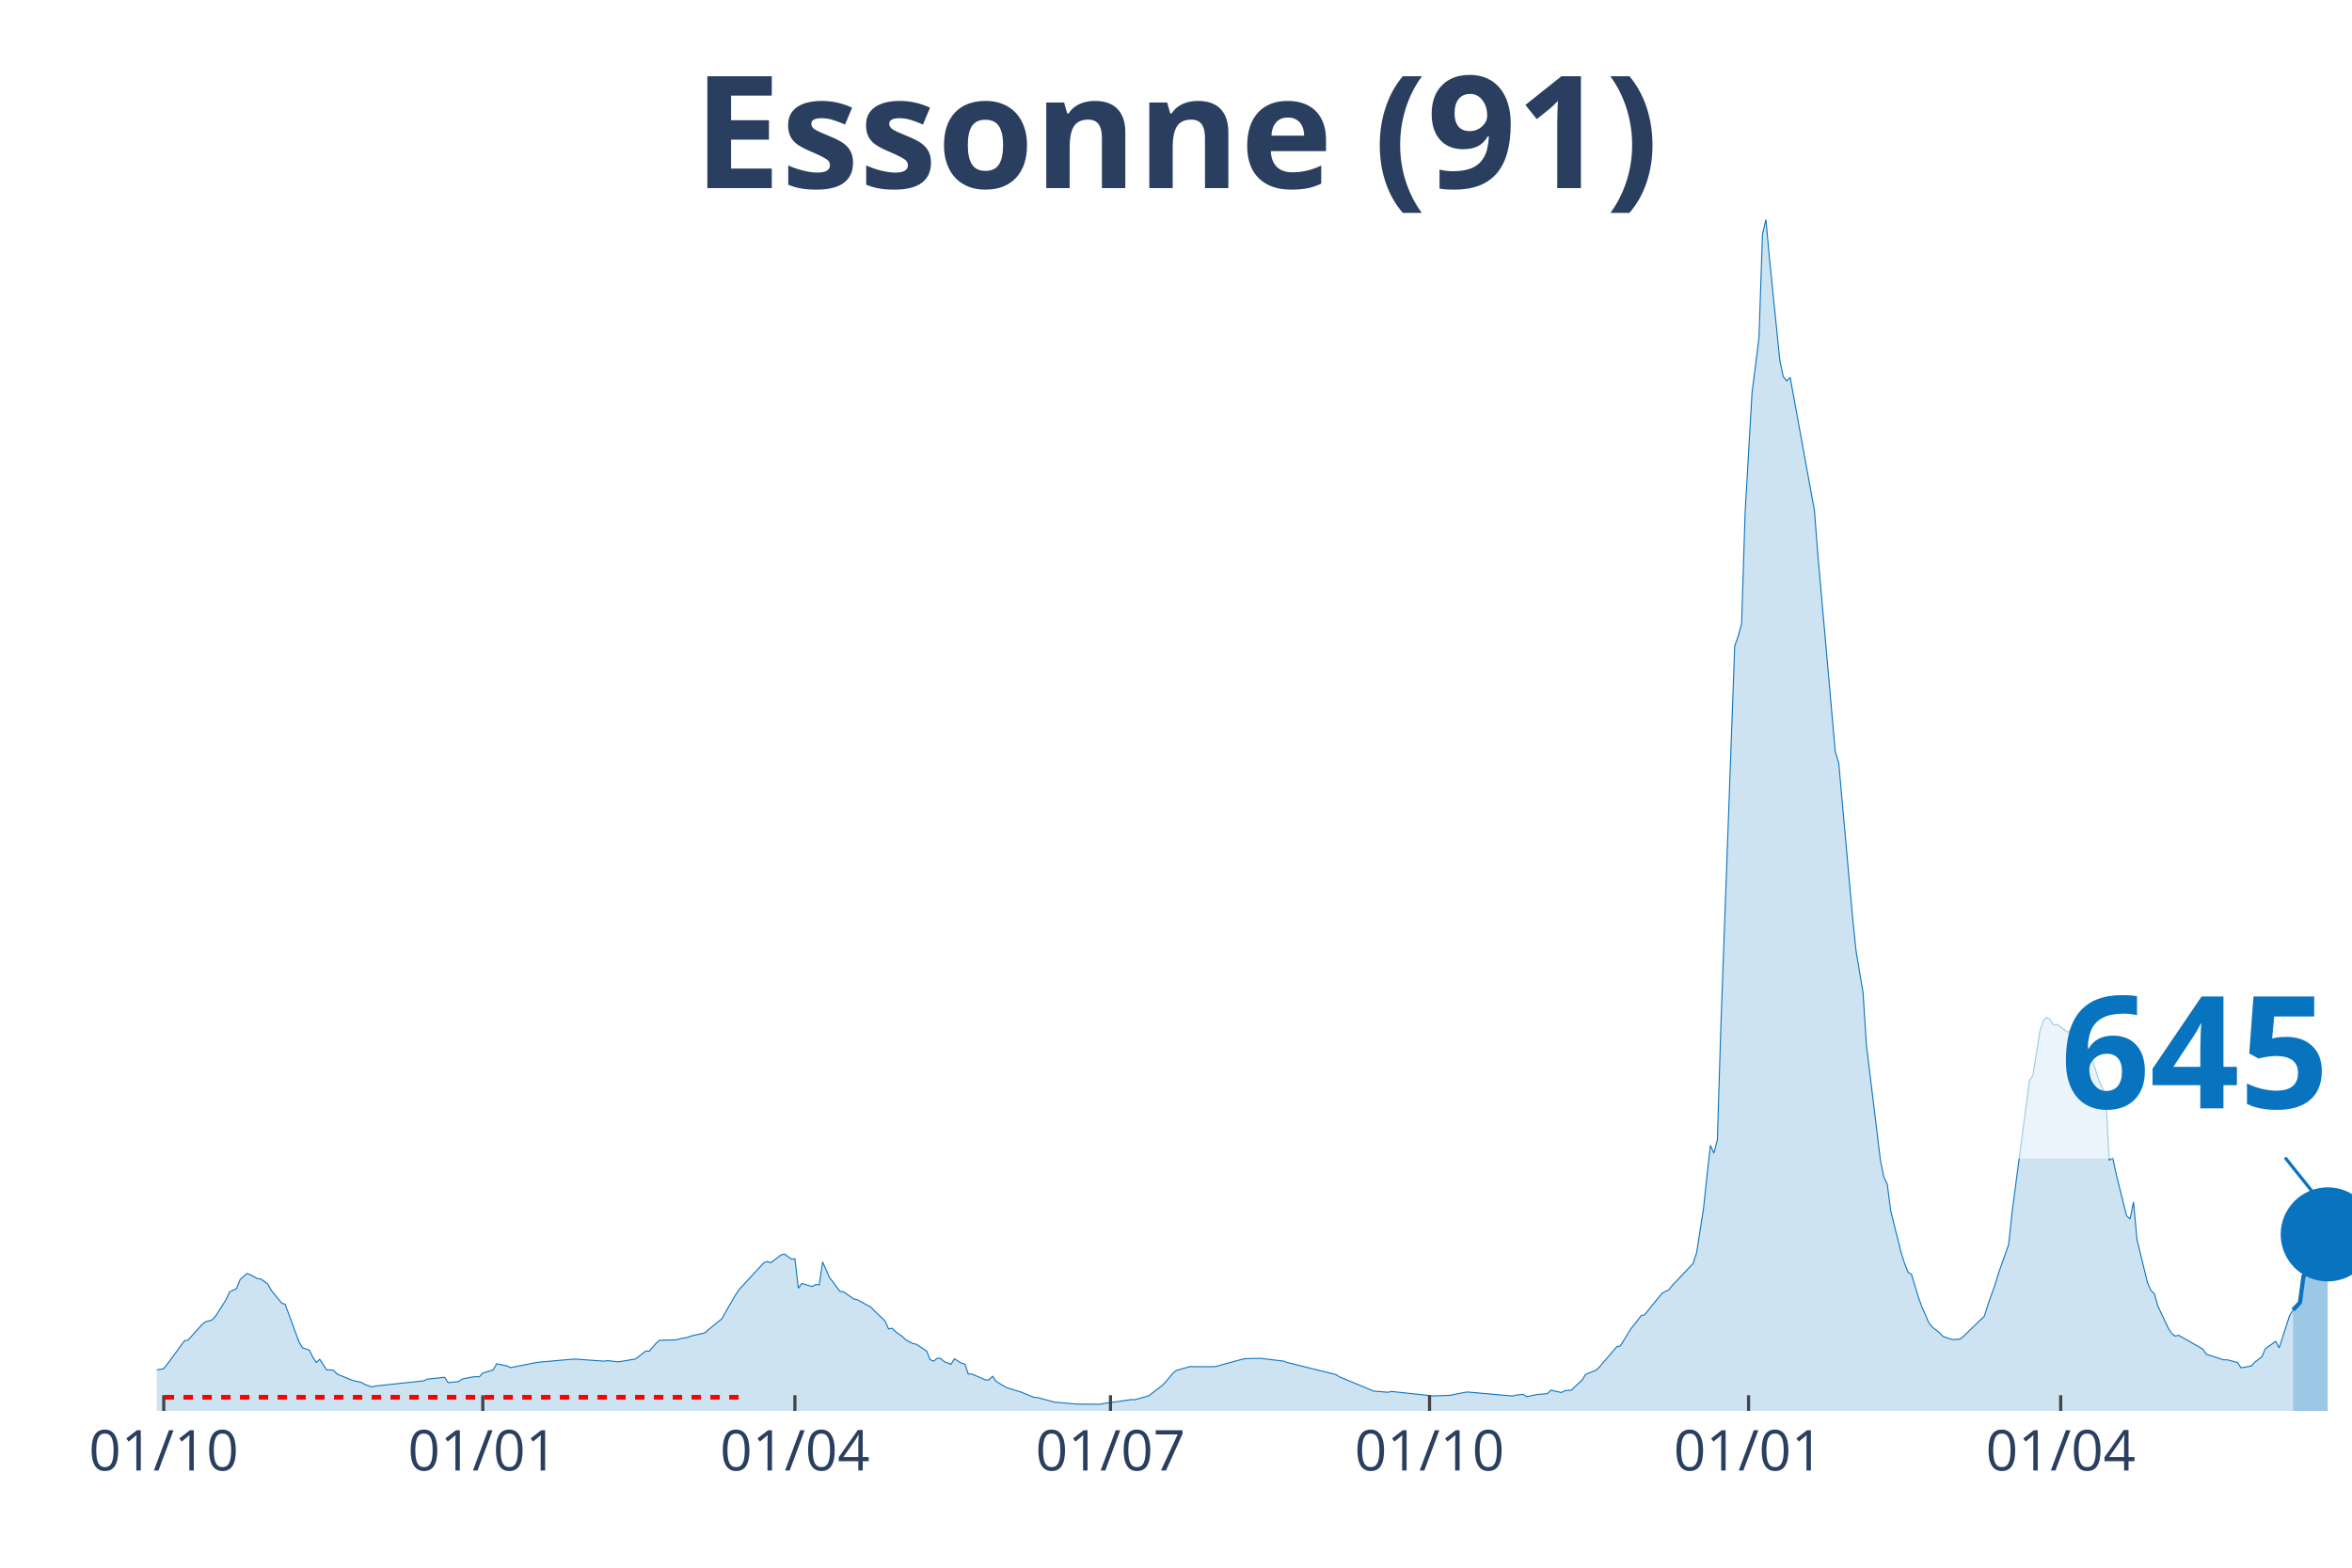
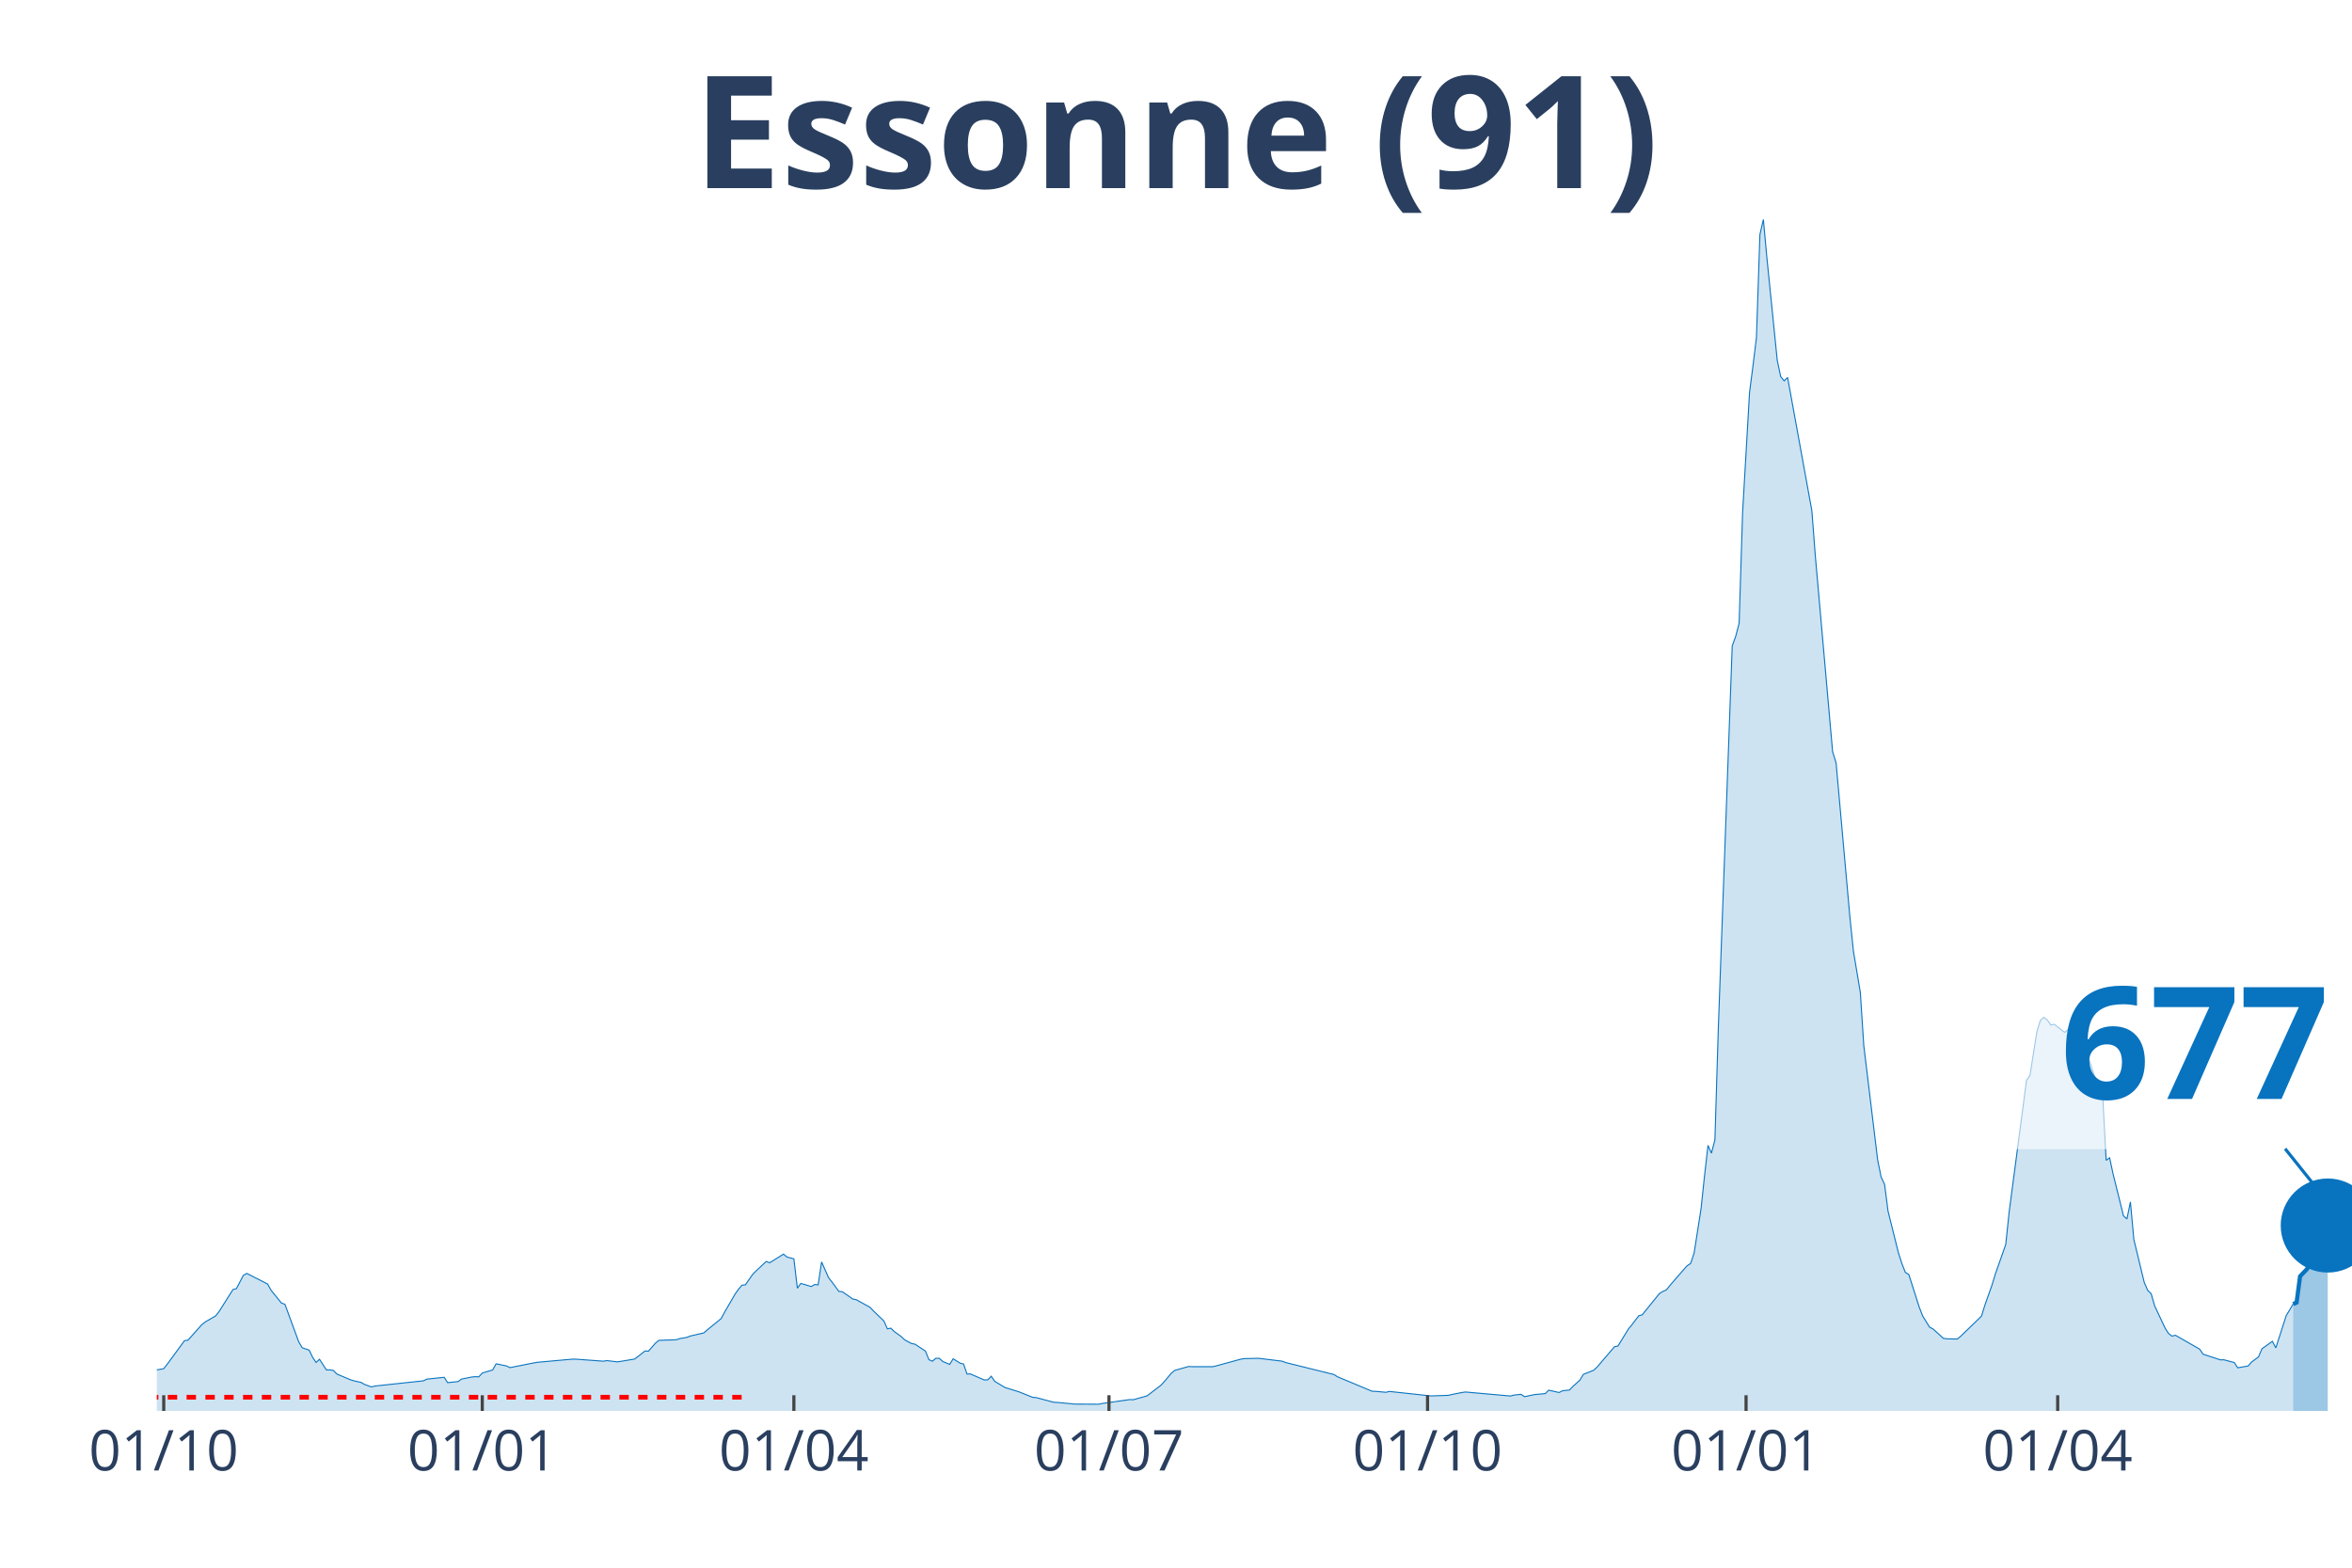
<svg xmlns="http://www.w3.org/2000/svg" class="main-svg" width="1125" height="750" style="" viewBox="0 0 750 500">
  <rect x="0" y="0" width="750" height="500" style="fill: rgb(0, 0, 0); fill-opacity: 0;" />
-   <defs id="defs-1dac0e">
+   <defs id="defs-70b2fa">
    <g class="clips">
-       <clipPath id="clip1dac0exyplot" class="plotclip">
+       <clipPath id="clip70b2faxyplot" class="plotclip">
        <rect width="700" height="380" />
      </clipPath>
-       <clipPath class="axesclip" id="clip1dac0ex">
+       <clipPath class="axesclip" id="clip70b2fax">
        <rect x="50" y="0" width="700" height="500" />
      </clipPath>
-       <clipPath class="axesclip" id="clip1dac0ey">
+       <clipPath class="axesclip" id="clip70b2fay">
        <rect x="0" y="70" width="750" height="380" />
      </clipPath>
-       <clipPath class="axesclip" id="clip1dac0exy">
+       <clipPath class="axesclip" id="clip70b2faxy">
        <rect x="50" y="70" width="700" height="380" />
      </clipPath>
    </g>
    <g class="gradients" />
  </defs>
  <g class="bglayer">
    <rect class="bg" x="50" y="70" width="700" height="380" style="fill: rgb(0, 0, 0); fill-opacity: 0; stroke-width: 0;" />
  </g>
  <g class="layer-below">
    <g class="imagelayer" />
    <g class="shapelayer" />
  </g>
  <g class="cartesianlayer">
    <g class="subplot xy">
      <g class="layer-subplot">
        <g class="shapelayer" />
        <g class="imagelayer" />
      </g>
      <g class="gridlayer">
        <g class="x">
          <path class="xgrid crisp" transform="translate(52.21,0)" d="M0,70v380" style="stroke: rgb(255, 255, 255); stroke-opacity: 1; stroke-width: 1px;" />
-           <path class="xgrid crisp" transform="translate(153.95,0)" d="M0,70v380" style="stroke: rgb(255, 255, 255); stroke-opacity: 1; stroke-width: 1px;" />
-           <path class="xgrid crisp" transform="translate(253.48,0)" d="M0,70v380" style="stroke: rgb(255, 255, 255); stroke-opacity: 1; stroke-width: 1px;" />
-           <path class="xgrid crisp" transform="translate(354.11,0)" d="M0,70v380" style="stroke: rgb(255, 255, 255); stroke-opacity: 1; stroke-width: 1px;" />
-           <path class="xgrid crisp" transform="translate(455.85,0)" d="M0,70v380" style="stroke: rgb(255, 255, 255); stroke-opacity: 1; stroke-width: 1px;" />
-           <path class="xgrid crisp" transform="translate(557.58,0)" d="M0,70v380" style="stroke: rgb(255, 255, 255); stroke-opacity: 1; stroke-width: 1px;" />
-           <path class="xgrid crisp" transform="translate(657.11,0)" d="M0,70v380" style="stroke: rgb(255, 255, 255); stroke-opacity: 1; stroke-width: 1px;" />
+           <path class="xgrid crisp" transform="translate(153.79,0)" d="M0,70v380" style="stroke: rgb(255, 255, 255); stroke-opacity: 1; stroke-width: 1px;" />
+           <path class="xgrid crisp" transform="translate(253.15,0)" d="M0,70v380" style="stroke: rgb(255, 255, 255); stroke-opacity: 1; stroke-width: 1px;" />
+           <path class="xgrid crisp" transform="translate(353.63,0)" d="M0,70v380" style="stroke: rgb(255, 255, 255); stroke-opacity: 1; stroke-width: 1px;" />
+           <path class="xgrid crisp" transform="translate(455.21,0)" d="M0,70v380" style="stroke: rgb(255, 255, 255); stroke-opacity: 1; stroke-width: 1px;" />
+           <path class="xgrid crisp" transform="translate(556.78,0)" d="M0,70v380" style="stroke: rgb(255, 255, 255); stroke-opacity: 1; stroke-width: 1px;" />
+           <path class="xgrid crisp" transform="translate(656.15,0)" d="M0,70v380" style="stroke: rgb(255, 255, 255); stroke-opacity: 1; stroke-width: 1px;" />
        </g>
        <g class="y" />
      </g>
      <g class="zerolinelayer" />
      <path class="xlines-below" />
      <path class="ylines-below" />
      <g class="overlines-below" />
      <g class="xaxislayer-below" />
      <g class="yaxislayer-below" />
      <g class="overaxes-below" />
-       <g class="plot" transform="translate(50, 70)" clip-path="url('#clip1dac0exyplot')">
+       <g class="plot" transform="translate(50, 70)" clip-path="url('#clip70b2faxyplot')">
        <g class="scatterlayer mlayer">
-           <g class="trace scatter trace3550ed" style="stroke-miterlimit: 2;">
+           <g class="trace scatter trace6bedf8" style="stroke-miterlimit: 2;">
            <g class="fills">
              <g>
-                 <path class="js-fill" d="M681.2,380L-150.39,380L-150.39,378.89L-127.17,379.34L-126.07,379.35L-84.04,379.33L-82.94,379.33L-69.67,378.19L-68.56,378.17L-42.02,375.32L-40.92,375.1L-26.54,372.24L-25.43,372.12L-22.12,371.29L-21.01,371.25L-11.06,368.79L-9.95,368.18L-7.74,368.07L-6.64,367.99L-1.11,368.01L0,366.91L2.21,366.53L3.32,365.12L8.85,357.6L9.95,357.43L14.38,352.48L15.48,351.61L17.69,350.95L18.8,349.69L22.12,344.46L23.22,342.03L25.43,340.98L26.54,338.15L28.75,336.15L29.86,336.59L32.07,337.79L33.18,337.92L35.39,339.52L36.49,341.53L39.81,345.59L40.92,345.98L45.34,357.99L46.45,359.85L48.66,360.61L49.76,362.88L50.87,364.54L51.97,363.53L54.19,366.94L55.29,366.9L56.4,367.1L57.5,368.23L61.93,370.09L63.03,370.41L65.24,370.91L66.35,371.55L68.56,372.35L69.67,372.06L85.15,370.4L86.26,369.86L91.79,369.28L92.89,370.98L96.21,370.64L97.31,369.85L100.63,369.18L101.74,369.08L102.84,369.13L103.95,367.91L107.27,366.93L108.37,364.97L111.69,365.65L112.8,366.19L120.54,364.66L121.64,364.48L132.7,363.49L133.81,363.49L142.65,364.14L143.76,363.95L147.08,364.35L148.18,364.19L152.61,363.45L153.71,362.62L155.92,360.88L157.03,360.94L159.24,358.4L160.35,357.49L165.88,357.31L166.98,356.94L169.19,356.57L170.3,356.13L174.72,355.11L175.83,354.14L180.25,350.54L181.36,348.47L184.68,342.78L185.78,341.19L193.52,332.79L194.63,332.33L195.73,332.75L196.84,331.93L199.05,330.24L200.16,329.99L202.37,331.57L203.48,331.5L204.58,340.86L205.69,339.34L209,340.33L210.11,339.68L211.22,339.79L212.32,332.48L214.53,337.48L215.64,338.89L217.85,341.89L218.96,341.98L222.27,344.3L223.38,344.52L227.8,346.96L228.91,348.14L232.23,351.32L233.33,353.82L234.44,353.61L235.55,354.69L237.76,356.28L238.86,357.34L241.07,358.51L242.18,358.72L245.5,360.92L246.6,363.65L247.71,364.14L248.82,363.21L249.92,363.23L251.03,364.24L253.24,365.16L254.34,363.37L256.56,364.76L257.66,365.05L258.77,368.23L259.87,368.21L264.3,370.13L265.4,370.08L266.51,368.93L267.61,370.56L270.93,372.55L272.04,372.88L274.25,373.57L275.36,373.91L279.78,375.68L280.88,375.75L286.41,377.23L287.52,377.29L291.94,377.7L293.05,377.82L300.79,377.86L301.9,377.63L310.74,376.38L311.85,376.43L316.27,375.2L317.38,374.35L320.7,371.82L321.8,370.63L324.01,367.98L325.12,367.07L329.54,365.83L330.65,365.89L337.28,365.89L338.39,365.63L346.13,363.51L347.24,363.32L351.66,363.22L352.76,363.32L359.4,364.13L360.51,364.56L375.99,368.4L377.09,369.11L388.15,373.73L389.26,373.76L392.58,374.06L393.68,373.79L406.95,375.22L408.06,375.18L412.48,375.03L413.59,374.77L416.9,374.11L418.01,373.97L432.39,375.25L433.49,374.94L435.7,374.71L436.81,375.46L440.13,374.77L441.23,374.68L443.44,374.48L444.55,373.38L447.87,374.13L448.97,373.56L451.18,373.33L452.29,372.17L454.5,370.18L455.61,368.34L458.93,367.02L460.03,365.98L465.56,359.52L466.67,359.3L469.98,353.91L471.09,352.55L473.3,349.65L474.41,349.35L479.94,342.53L481.04,341.88L482.15,341.38L483.25,339.99L489.89,332.96L491,329.62L493.21,315.47L494.31,305.09L495.42,295.3L496.52,297.8L497.63,293.52L498.74,257.47L503.16,136.01L504.27,132.97L505.37,128.78L506.48,93.38L508.69,55.16L509.79,46.64L510.9,37.69L512.01,4.78L513.11,0L514.22,12.12L517.54,44.89L518.64,50.12L519.75,51.47L520.85,50.4L528.59,92.88L529.7,107.26L535.23,169.75L536.33,173.32L540.76,222.7L541.86,233.35L544.08,246.54L545.18,263.49L549.61,299.95L550.71,305.37L551.82,307.75L552.92,316.27L556.24,329.55L557.35,333.01L558.45,335.81L559.56,336.49L561.77,343.87L562.88,346.87L565.09,351.94L566.19,353.29L568.4,354.99L569.51,356.2L571.72,357L572.83,357.25L575.04,357.07L576.15,356.17L582.78,349.75L583.89,346.15L586.1,339.95L587.2,336.31L590.52,326.91L591.63,316.44L597.16,274.56L598.26,272.96L600.47,258.94L601.58,255.45L602.69,254.46L603.79,255.3L604.9,256.9L606,256.69L609.32,259.25L610.43,258.4L612.64,257.02L613.74,257.79L618.17,271.08L619.27,274.56L621.48,279.48L622.59,300.07L623.7,299.27L624.8,304.45L628.12,317.77L629.23,318.78L630.33,313.34L631.44,325.34L634.76,339.01L635.86,341.55L636.97,342.61L638.07,346.49L641.39,353.54L642.5,355.29L643.6,356.14L644.71,355.87L652.45,360.29L653.55,361.92L659.08,363.71L660.19,363.69L663.51,364.56L664.61,366.24L667.93,365.67L669.04,364.4L671.25,362.76L672.35,360.18L675.67,357.8L676.78,359.89L680.09,349.61L681.2,347.77" style="fill: rgb(8, 115, 191); fill-opacity: 0.2; stroke-width: 0;" />
+                 <path class="js-fill" d="M681.23,380L-150.16,380L-150.16,378.89L-126.97,379.34L-125.87,379.35L-83.91,379.33L-82.81,379.33L-69.56,378.19L-68.45,378.17L-41.96,375.32L-40.85,375.1L-26.5,372.24L-25.39,372.12L-22.08,371.29L-20.98,371.25L-11.04,368.79L-9.94,368.18L-7.73,368.07L-6.62,367.99L-1.1,368.01L0,366.91L2.21,366.53L3.31,365.12L8.83,357.6L9.94,357.43L14.35,352.48L15.46,351.61L18.77,349.69L19.87,348.27L24.29,341.29L25.39,340.98L27.6,336.76L28.71,336.15L35.33,339.52L36.44,341.53L39.75,345.59L40.85,345.98L45.27,357.99L46.37,359.85L48.58,360.61L49.68,362.88L50.79,364.54L51.89,363.53L54.1,366.94L55.21,366.9L56.31,367.1L57.41,368.23L61.83,370.09L62.93,370.41L65.14,370.91L66.25,371.55L68.45,372.35L69.56,372.06L85.02,370.4L86.12,369.86L91.64,369.28L92.74,370.98L96.06,370.64L97.16,369.85L100.47,369.18L101.58,369.08L102.68,369.13L103.79,367.91L107.1,366.93L108.2,364.97L111.51,365.65L112.62,366.19L120.35,364.66L121.45,364.48L132.49,363.49L133.6,363.49L142.43,364.14L143.53,363.95L146.85,364.35L147.95,364.19L152.37,363.45L153.47,362.62L155.68,360.88L156.78,360.94L158.99,358.4L160.09,357.49L165.62,357.31L166.72,356.94L168.93,356.57L170.03,356.13L174.45,355.11L175.55,354.14L179.97,350.54L181.07,348.47L184.38,342.78L185.49,341.19L186.59,339.9L187.7,339.77L189.91,336.57L191.01,335.43L194.32,332.33L195.43,332.75L199.84,329.99L200.95,330.91L203.15,331.5L204.26,340.86L205.36,339.34L206.47,339.65L208.68,340.33L209.78,339.68L210.88,339.79L211.99,332.48L214.2,337.48L215.3,338.89L217.51,341.89L218.61,341.98L221.92,344.3L223.03,344.52L227.44,346.96L228.55,348.14L231.86,351.32L232.97,353.82L234.07,353.61L235.17,354.69L237.38,356.28L238.49,357.34L240.69,358.51L241.8,358.72L245.11,360.92L246.21,363.65L247.32,364.14L248.42,363.21L249.53,363.23L250.63,364.24L252.84,365.16L253.94,363.37L256.15,364.76L257.26,365.05L258.36,368.23L259.46,368.21L263.88,370.13L264.98,370.08L266.09,368.93L267.19,370.56L270.5,372.55L271.61,372.88L273.82,373.57L274.92,373.91L279.34,375.68L280.44,375.75L285.96,377.23L287.07,377.29L291.48,377.7L292.59,377.82L300.32,377.86L301.42,377.63L310.25,376.38L311.36,376.43L315.77,375.2L316.88,374.35L320.19,371.82L321.29,370.63L323.5,367.98L324.61,367.07L329.02,365.83L330.13,365.89L336.75,365.89L337.85,365.63L345.58,363.51L346.69,363.32L351.1,363.22L352.21,363.32L358.83,364.13L359.94,364.56L375.39,368.4L376.5,369.11L387.54,373.73L388.64,373.76L391.96,374.06L393.06,373.79L406.31,375.22L407.41,375.18L411.83,375.03L412.93,374.77L416.25,374.11L417.35,373.97L431.7,375.25L432.81,374.94L435.02,374.71L436.12,375.46L439.43,374.77L440.54,374.68L442.74,374.48L443.85,373.38L447.16,374.13L448.26,373.56L450.47,373.33L451.58,372.17L453.79,370.18L454.89,368.34L458.2,367.02L459.31,365.98L464.83,359.52L465.93,359.3L469.24,353.91L470.35,352.55L472.56,349.65L473.66,349.35L479.18,342.53L480.28,341.88L481.39,341.38L482.49,339.99L486.91,334.89L488.01,333.68L489.12,332.96L490.22,329.62L492.43,315.47L493.53,305.09L494.64,295.3L495.74,297.8L496.85,293.52L497.95,257.47L502.37,136.01L503.47,132.97L504.57,128.78L505.68,93.38L507.89,55.16L508.99,46.64L510.09,37.69L511.2,4.78L512.3,0L513.41,12.12L516.72,44.89L517.82,50.12L518.93,51.47L520.03,50.4L527.76,92.88L528.86,107.26L534.38,169.75L535.49,173.32L539.91,222.7L541.01,233.35L543.22,246.54L544.32,263.49L548.74,299.95L549.84,305.37L550.95,307.75L552.05,316.27L555.36,329.55L556.47,333.01L557.57,335.81L558.68,336.49L561.99,346.87L563.09,349.7L565.3,353.29L566.4,353.85L569.72,356.85L570.82,357L574.13,357.07L575.24,356.17L581.86,349.75L582.97,346.15L585.17,339.95L586.28,336.31L589.59,326.91L590.69,316.44L596.21,274.56L597.32,272.96L599.53,258.94L600.63,255.45L601.74,254.46L602.84,255.3L603.94,256.9L605.05,256.69L608.36,259.25L609.46,258.4L611.67,257.02L612.78,257.79L617.19,271.08L618.3,274.56L620.5,279.48L621.61,300.07L622.71,299.27L623.82,304.45L627.13,317.77L628.23,318.78L629.34,313.34L630.44,325.34L633.75,339.01L634.86,341.55L635.96,342.61L637.07,346.49L640.38,353.54L641.48,355.29L642.59,356.14L643.69,355.87L651.42,360.29L652.52,361.92L658.04,363.71L659.15,363.69L662.46,364.56L663.56,366.24L666.88,365.67L667.98,364.4L670.19,362.76L671.29,360.18L674.61,357.8L675.71,359.89L679.02,349.61L680.13,347.77L681.23,345.9" style="fill: rgb(8, 115, 191); fill-opacity: 0.2; stroke-width: 0;" />
              </g>
            </g>
            <g class="errorbars" />
            <g class="lines">
-               <path class="js-line" d="M-150.39,378.89L-127.17,379.34L-126.07,379.35L-84.04,379.33L-82.94,379.33L-69.67,378.19L-68.56,378.17L-42.02,375.32L-40.92,375.1L-26.54,372.24L-25.43,372.12L-22.12,371.29L-21.01,371.25L-11.06,368.79L-9.95,368.18L-7.74,368.07L-6.64,367.99L-1.11,368.01L0,366.91L2.21,366.53L3.32,365.12L8.85,357.6L9.95,357.43L14.38,352.48L15.48,351.61L17.69,350.95L18.8,349.69L22.12,344.46L23.22,342.03L25.43,340.98L26.54,338.15L28.75,336.15L29.86,336.59L32.07,337.79L33.18,337.92L35.39,339.52L36.49,341.53L39.81,345.59L40.92,345.98L45.34,357.99L46.45,359.85L48.66,360.61L49.76,362.88L50.87,364.54L51.97,363.53L54.19,366.94L55.29,366.9L56.4,367.1L57.5,368.23L61.93,370.09L63.03,370.41L65.24,370.91L66.35,371.55L68.56,372.35L69.67,372.06L85.15,370.4L86.26,369.86L91.79,369.28L92.89,370.98L96.21,370.64L97.31,369.85L100.63,369.18L101.74,369.08L102.84,369.13L103.95,367.91L107.27,366.93L108.37,364.97L111.69,365.65L112.8,366.19L120.54,364.66L121.64,364.48L132.7,363.49L133.81,363.49L142.65,364.14L143.76,363.95L147.08,364.35L148.18,364.19L152.61,363.45L153.71,362.62L155.92,360.88L157.03,360.94L159.24,358.4L160.35,357.49L165.88,357.31L166.98,356.94L169.19,356.57L170.3,356.13L174.72,355.11L175.83,354.14L180.25,350.54L181.36,348.47L184.68,342.78L185.78,341.19L193.52,332.79L194.63,332.33L195.73,332.75L196.84,331.93L199.05,330.24L200.16,329.99L202.37,331.57L203.48,331.5L204.58,340.86L205.69,339.34L209,340.33L210.11,339.68L211.22,339.79L212.32,332.48L214.53,337.48L215.64,338.89L217.85,341.89L218.96,341.98L222.27,344.3L223.38,344.52L227.8,346.96L228.91,348.14L232.23,351.32L233.33,353.82L234.44,353.61L235.55,354.69L237.76,356.28L238.86,357.34L241.07,358.51L242.18,358.72L245.5,360.92L246.6,363.65L247.71,364.14L248.82,363.21L249.92,363.23L251.03,364.24L253.24,365.16L254.34,363.37L256.56,364.76L257.66,365.05L258.77,368.23L259.87,368.21L264.3,370.13L265.4,370.08L266.51,368.93L267.61,370.56L270.93,372.55L272.04,372.88L274.25,373.57L275.36,373.91L279.78,375.68L280.88,375.75L286.41,377.23L287.52,377.29L291.94,377.7L293.05,377.82L300.79,377.86L301.9,377.63L310.74,376.38L311.85,376.43L316.27,375.2L317.38,374.35L320.7,371.82L321.8,370.63L324.01,367.98L325.12,367.07L329.54,365.83L330.65,365.89L337.28,365.89L338.39,365.63L346.13,363.51L347.24,363.32L351.66,363.22L352.76,363.32L359.4,364.13L360.51,364.56L375.99,368.4L377.09,369.11L388.15,373.73L389.26,373.76L392.58,374.06L393.68,373.79L406.95,375.22L408.06,375.18L412.48,375.03L413.59,374.77L416.9,374.11L418.01,373.97L432.39,375.25L433.49,374.94L435.7,374.71L436.81,375.46L440.13,374.77L441.23,374.68L443.44,374.48L444.55,373.38L447.87,374.13L448.97,373.56L451.18,373.33L452.29,372.17L454.5,370.18L455.61,368.34L458.93,367.02L460.03,365.98L465.56,359.52L466.67,359.3L469.98,353.91L471.09,352.55L473.3,349.65L474.41,349.35L479.94,342.53L481.04,341.88L482.15,341.38L483.25,339.99L489.89,332.96L491,329.62L493.21,315.47L494.31,305.09L495.42,295.3L496.52,297.8L497.63,293.52L498.74,257.47L503.16,136.01L504.27,132.97L505.37,128.78L506.48,93.38L508.69,55.16L509.79,46.64L510.9,37.69L512.01,4.78L513.11,0L514.22,12.12L517.54,44.89L518.64,50.12L519.75,51.47L520.85,50.4L528.59,92.88L529.7,107.26L535.23,169.75L536.33,173.32L540.76,222.7L541.86,233.35L544.08,246.54L545.18,263.49L549.61,299.95L550.71,305.37L551.82,307.75L552.92,316.27L556.24,329.55L557.35,333.01L558.45,335.81L559.56,336.49L561.77,343.87L562.88,346.87L565.09,351.94L566.19,353.29L568.4,354.99L569.51,356.2L571.72,357L572.83,357.25L575.04,357.07L576.15,356.17L582.78,349.75L583.89,346.15L586.1,339.95L587.2,336.31L590.52,326.91L591.63,316.44L597.16,274.56L598.26,272.96L600.47,258.94L601.58,255.45L602.69,254.46L603.79,255.3L604.9,256.9L606,256.69L609.32,259.25L610.43,258.4L612.64,257.02L613.74,257.79L618.17,271.08L619.27,274.56L621.48,279.48L622.59,300.07L623.7,299.27L624.8,304.45L628.12,317.77L629.23,318.78L630.33,313.34L631.44,325.34L634.76,339.01L635.86,341.55L636.97,342.61L638.07,346.49L641.39,353.54L642.5,355.29L643.6,356.14L644.71,355.87L652.45,360.29L653.55,361.92L659.08,363.71L660.19,363.69L663.51,364.56L664.61,366.24L667.93,365.67L669.04,364.4L671.25,362.76L672.35,360.18L675.67,357.8L676.78,359.89L680.09,349.61L681.2,347.77" style="vector-effect: non-scaling-stroke; fill: none; stroke: rgb(8, 115, 191); stroke-opacity: 1; stroke-width: 0.5px; opacity: 1;" />
+               <path class="js-line" d="M-150.16,378.89L-126.97,379.34L-125.87,379.35L-83.91,379.33L-82.81,379.33L-69.56,378.19L-68.45,378.17L-41.96,375.32L-40.85,375.1L-26.5,372.24L-25.39,372.12L-22.08,371.29L-20.98,371.25L-11.04,368.79L-9.94,368.18L-7.73,368.07L-6.62,367.99L-1.1,368.01L0,366.91L2.21,366.53L3.31,365.12L8.83,357.6L9.94,357.43L14.35,352.48L15.46,351.61L18.77,349.69L19.87,348.27L24.29,341.29L25.39,340.98L27.6,336.76L28.71,336.15L35.33,339.52L36.44,341.53L39.75,345.59L40.85,345.98L45.27,357.99L46.37,359.85L48.58,360.61L49.68,362.88L50.79,364.54L51.89,363.53L54.1,366.94L55.21,366.9L56.31,367.1L57.41,368.23L61.83,370.09L62.93,370.41L65.14,370.91L66.25,371.55L68.45,372.35L69.56,372.06L85.02,370.4L86.12,369.86L91.64,369.28L92.74,370.98L96.06,370.64L97.16,369.85L100.47,369.18L101.58,369.08L102.68,369.13L103.79,367.91L107.1,366.93L108.2,364.97L111.51,365.65L112.62,366.19L120.35,364.66L121.45,364.48L132.49,363.49L133.6,363.49L142.43,364.14L143.53,363.95L146.85,364.35L147.95,364.19L152.37,363.45L153.47,362.62L155.68,360.88L156.78,360.94L158.99,358.4L160.09,357.49L165.62,357.31L166.72,356.94L168.93,356.57L170.03,356.13L174.45,355.11L175.55,354.14L179.97,350.54L181.07,348.47L184.38,342.78L185.49,341.19L186.59,339.9L187.7,339.77L189.91,336.57L191.01,335.43L194.32,332.33L195.43,332.75L199.84,329.99L200.95,330.91L203.15,331.5L204.26,340.86L205.36,339.34L206.47,339.65L208.68,340.33L209.78,339.68L210.88,339.79L211.99,332.48L214.2,337.48L215.3,338.89L217.51,341.89L218.61,341.98L221.92,344.3L223.03,344.52L227.44,346.96L228.55,348.14L231.86,351.32L232.97,353.82L234.07,353.61L235.17,354.69L237.38,356.28L238.49,357.34L240.69,358.51L241.8,358.72L245.11,360.92L246.21,363.65L247.32,364.14L248.42,363.21L249.53,363.23L250.63,364.24L252.84,365.16L253.94,363.37L256.15,364.76L257.26,365.05L258.36,368.23L259.46,368.21L263.88,370.13L264.98,370.08L266.09,368.93L267.19,370.56L270.5,372.55L271.61,372.88L273.82,373.57L274.92,373.91L279.34,375.68L280.44,375.75L285.96,377.23L287.07,377.29L291.48,377.7L292.59,377.82L300.32,377.86L301.42,377.63L310.25,376.38L311.36,376.43L315.77,375.2L316.88,374.35L320.19,371.82L321.29,370.63L323.5,367.98L324.61,367.07L329.02,365.83L330.13,365.89L336.75,365.89L337.85,365.63L345.58,363.51L346.69,363.32L351.1,363.22L352.21,363.32L358.83,364.13L359.94,364.56L375.39,368.4L376.5,369.11L387.54,373.73L388.64,373.76L391.96,374.06L393.06,373.79L406.31,375.22L407.41,375.18L411.83,375.03L412.93,374.77L416.25,374.11L417.35,373.97L431.7,375.25L432.81,374.94L435.02,374.71L436.12,375.46L439.43,374.77L440.54,374.68L442.74,374.48L443.85,373.38L447.16,374.13L448.26,373.56L450.47,373.33L451.58,372.17L453.79,370.18L454.89,368.34L458.2,367.02L459.31,365.98L464.83,359.52L465.93,359.3L469.24,353.91L470.35,352.55L472.56,349.65L473.66,349.35L479.18,342.53L480.28,341.88L481.39,341.38L482.49,339.99L486.91,334.89L488.01,333.68L489.12,332.96L490.22,329.62L492.43,315.47L493.53,305.09L494.64,295.3L495.74,297.8L496.85,293.52L497.95,257.47L502.37,136.01L503.47,132.97L504.57,128.78L505.68,93.38L507.89,55.16L508.99,46.64L510.09,37.69L511.2,4.78L512.3,0L513.41,12.12L516.72,44.89L517.82,50.12L518.93,51.47L520.03,50.4L527.76,92.88L528.86,107.26L534.38,169.75L535.49,173.32L539.91,222.7L541.01,233.35L543.22,246.54L544.32,263.49L548.74,299.95L549.84,305.37L550.95,307.75L552.05,316.27L555.36,329.55L556.47,333.01L557.57,335.81L558.68,336.49L561.99,346.87L563.09,349.7L565.3,353.29L566.4,353.85L569.72,356.85L570.82,357L574.13,357.07L575.24,356.17L581.86,349.75L582.97,346.15L585.17,339.95L586.28,336.31L589.59,326.91L590.69,316.44L596.21,274.56L597.32,272.96L599.53,258.94L600.63,255.45L601.74,254.46L602.84,255.3L603.94,256.9L605.05,256.69L608.36,259.25L609.46,258.4L611.67,257.02L612.78,257.79L617.19,271.08L618.3,274.56L620.5,279.48L621.61,300.07L622.71,299.27L623.82,304.45L627.13,317.77L628.23,318.78L629.34,313.34L630.44,325.34L633.75,339.01L634.86,341.55L635.96,342.61L637.07,346.49L640.38,353.54L641.48,355.29L642.59,356.14L643.69,355.87L651.42,360.29L652.52,361.92L658.04,363.71L659.15,363.69L662.46,364.56L663.56,366.24L666.88,365.67L667.98,364.4L670.19,362.76L671.29,360.18L674.61,357.8L675.71,359.89L679.02,349.61L680.13,347.77L681.23,345.9" style="vector-effect: non-scaling-stroke; fill: none; stroke: rgb(8, 115, 191); stroke-opacity: 1; stroke-width: 0.5px; opacity: 1;" />
            </g>
            <g class="points" />
            <g class="text" />
          </g>
-           <g class="trace scatter trace1bd3c0" style="stroke-miterlimit: 2;">
+           <g class="trace scatter trace45785b" style="stroke-miterlimit: 2;">
            <g class="fills">
              <g>
-                 <path class="js-fill" d="M692.26,380L681.2,380L681.2,347.77L683.41,345.44L684.52,337.06L686.73,334.75L687.84,333.11L690.05,328.79L691.15,328.2L692.26,323.69" style="fill: rgb(8, 115, 191); fill-opacity: 0.4; stroke-width: 0;" />
+                 <path class="js-fill" d="M692.27,380L681.23,380L681.23,345.9L682.33,345.44L683.44,337.06L685.65,334.75L686.75,333.11L688.96,328.78L690.06,328.2L692.27,320.87" style="fill: rgb(8, 115, 191); fill-opacity: 0.4; stroke-width: 0;" />
              </g>
            </g>
            <g class="errorbars" />
            <g class="lines">
-               <path class="js-line" d="M681.2,347.77L683.41,345.44L684.52,337.06L686.73,334.75L687.84,333.11L690.05,328.79L691.15,328.2L692.26,323.69" style="vector-effect: non-scaling-stroke; fill: none; stroke: rgb(8, 115, 191); stroke-opacity: 1; stroke-width: 2px; opacity: 1;" />
+               <path class="js-line" d="M681.23,345.9L682.33,345.44L683.44,337.06L685.65,334.75L686.75,333.11L688.96,328.78L690.06,328.2L692.27,320.87" style="vector-effect: non-scaling-stroke; fill: none; stroke: rgb(8, 115, 191); stroke-opacity: 1; stroke-width: 2px; opacity: 1;" />
            </g>
            <g class="points" />
            <g class="text" />
          </g>
-           <g class="trace scatter tracec0131d" style="stroke-miterlimit: 2; opacity: 1;">
+           <g class="trace scatter trace2a390c" style="stroke-miterlimit: 2; opacity: 1;">
            <g class="fills" />
            <g class="errorbars" />
            <g class="lines" />
            <g class="points">
-               <path class="point" transform="translate(692.26,323.69)" d="M15,0A15,15 0 1,1 0,-15A15,15 0 0,1 15,0Z" style="opacity: 1; stroke-width: 0px; fill: rgb(8, 115, 191); fill-opacity: 1;" />
+               <path class="point" transform="translate(692.27,320.87)" d="M15,0A15,15 0 1,1 0,-15A15,15 0 0,1 15,0Z" style="opacity: 1; stroke-width: 0px; fill: rgb(8, 115, 191); fill-opacity: 1;" />
            </g>
            <g class="text" />
          </g>
        </g>
      </g>
      <g class="overplot" />
      <path class="xlines-above crisp" style="fill: none; stroke-width: 1px; stroke: rgb(0, 0, 0); stroke-opacity: 0;" d="" />
      <path class="ylines-above crisp" style="fill: none;" d="M0,0" />
      <g class="overlines-above" />
      <g class="xaxislayer-above">
        <path class="xtick ticks crisp" d="M0,450v-5" transform="translate(52.21,0)" style="stroke: rgb(68, 68, 68); stroke-opacity: 1; stroke-width: 1px;" />
-         <path class="xtick ticks crisp" d="M0,450v-5" transform="translate(153.95,0)" style="stroke: rgb(68, 68, 68); stroke-opacity: 1; stroke-width: 1px;" />
-         <path class="xtick ticks crisp" d="M0,450v-5" transform="translate(253.48,0)" style="stroke: rgb(68, 68, 68); stroke-opacity: 1; stroke-width: 1px;" />
-         <path class="xtick ticks crisp" d="M0,450v-5" transform="translate(354.11,0)" style="stroke: rgb(68, 68, 68); stroke-opacity: 1; stroke-width: 1px;" />
-         <path class="xtick ticks crisp" d="M0,450v-5" transform="translate(455.85,0)" style="stroke: rgb(68, 68, 68); stroke-opacity: 1; stroke-width: 1px;" />
-         <path class="xtick ticks crisp" d="M0,450v-5" transform="translate(557.58,0)" style="stroke: rgb(68, 68, 68); stroke-opacity: 1; stroke-width: 1px;" />
-         <path class="xtick ticks crisp" d="M0,450v-5" transform="translate(657.11,0)" style="stroke: rgb(68, 68, 68); stroke-opacity: 1; stroke-width: 1px;" />
+         <path class="xtick ticks crisp" d="M0,450v-5" transform="translate(153.79,0)" style="stroke: rgb(68, 68, 68); stroke-opacity: 1; stroke-width: 1px;" />
+         <path class="xtick ticks crisp" d="M0,450v-5" transform="translate(253.15,0)" style="stroke: rgb(68, 68, 68); stroke-opacity: 1; stroke-width: 1px;" />
+         <path class="xtick ticks crisp" d="M0,450v-5" transform="translate(353.63,0)" style="stroke: rgb(68, 68, 68); stroke-opacity: 1; stroke-width: 1px;" />
+         <path class="xtick ticks crisp" d="M0,450v-5" transform="translate(455.21,0)" style="stroke: rgb(68, 68, 68); stroke-opacity: 1; stroke-width: 1px;" />
+         <path class="xtick ticks crisp" d="M0,450v-5" transform="translate(556.78,0)" style="stroke: rgb(68, 68, 68); stroke-opacity: 1; stroke-width: 1px;" />
+         <path class="xtick ticks crisp" d="M0,450v-5" transform="translate(656.15,0)" style="stroke: rgb(68, 68, 68); stroke-opacity: 1; stroke-width: 1px;" />
        <g class="xtick">
          <text text-anchor="middle" x="0" y="469" transform="translate(52.21,0)" style="font-family: 'Open Sans', verdana, arial, sans-serif; font-size: 18px; fill: rgb(42, 63, 95); fill-opacity: 1; white-space: pre;">01/10</text>
        </g>
        <g class="xtick">
-           <text text-anchor="middle" x="0" y="469" transform="translate(153.95,0)" style="font-family: 'Open Sans', verdana, arial, sans-serif; font-size: 18px; fill: rgb(42, 63, 95); fill-opacity: 1; white-space: pre;">01/01</text>
+           <text text-anchor="middle" x="0" y="469" transform="translate(153.79,0)" style="font-family: 'Open Sans', verdana, arial, sans-serif; font-size: 18px; fill: rgb(42, 63, 95); fill-opacity: 1; white-space: pre;">01/01</text>
        </g>
        <g class="xtick">
-           <text text-anchor="middle" x="0" y="469" transform="translate(253.48,0)" style="font-family: 'Open Sans', verdana, arial, sans-serif; font-size: 18px; fill: rgb(42, 63, 95); fill-opacity: 1; white-space: pre;">01/04</text>
+           <text text-anchor="middle" x="0" y="469" transform="translate(253.15,0)" style="font-family: 'Open Sans', verdana, arial, sans-serif; font-size: 18px; fill: rgb(42, 63, 95); fill-opacity: 1; white-space: pre;">01/04</text>
        </g>
        <g class="xtick">
-           <text text-anchor="middle" x="0" y="469" transform="translate(354.11,0)" style="font-family: 'Open Sans', verdana, arial, sans-serif; font-size: 18px; fill: rgb(42, 63, 95); fill-opacity: 1; white-space: pre;">01/07</text>
+           <text text-anchor="middle" x="0" y="469" transform="translate(353.63,0)" style="font-family: 'Open Sans', verdana, arial, sans-serif; font-size: 18px; fill: rgb(42, 63, 95); fill-opacity: 1; white-space: pre;">01/07</text>
        </g>
        <g class="xtick">
-           <text text-anchor="middle" x="0" y="469" transform="translate(455.85,0)" style="font-family: 'Open Sans', verdana, arial, sans-serif; font-size: 18px; fill: rgb(42, 63, 95); fill-opacity: 1; white-space: pre;">01/10</text>
+           <text text-anchor="middle" x="0" y="469" transform="translate(455.21,0)" style="font-family: 'Open Sans', verdana, arial, sans-serif; font-size: 18px; fill: rgb(42, 63, 95); fill-opacity: 1; white-space: pre;">01/10</text>
        </g>
        <g class="xtick">
-           <text text-anchor="middle" x="0" y="469" transform="translate(557.58,0)" style="font-family: 'Open Sans', verdana, arial, sans-serif; font-size: 18px; fill: rgb(42, 63, 95); fill-opacity: 1; white-space: pre;">01/01</text>
+           <text text-anchor="middle" x="0" y="469" transform="translate(556.78,0)" style="font-family: 'Open Sans', verdana, arial, sans-serif; font-size: 18px; fill: rgb(42, 63, 95); fill-opacity: 1; white-space: pre;">01/01</text>
        </g>
        <g class="xtick">
-           <text text-anchor="middle" x="0" y="469" transform="translate(657.11,0)" style="font-family: 'Open Sans', verdana, arial, sans-serif; font-size: 18px; fill: rgb(42, 63, 95); fill-opacity: 1; white-space: pre;">01/04</text>
+           <text text-anchor="middle" x="0" y="469" transform="translate(656.15,0)" style="font-family: 'Open Sans', verdana, arial, sans-serif; font-size: 18px; fill: rgb(42, 63, 95); fill-opacity: 1; white-space: pre;">01/04</text>
        </g>
      </g>
      <g class="yaxislayer-above" />
      <g class="overaxes-above" />
    </g>
  </g>
  <g class="polarlayer" />
  <g class="ternarylayer" />
  <g class="geolayer" />
  <g class="funnelarealayer" />
  <g class="pielayer" />
  <g class="treemaplayer" />
  <g class="sunburstlayer" />
  <g class="glimages" />
-   <defs id="topdefs-1dac0e">
+   <defs id="topdefs-70b2fa">
    <g class="clips" />
  </defs>
  <g class="layer-above">
    <g class="imagelayer" />
    <g class="shapelayer">
-       <path data-index="0" fill-rule="evenodd" d="M-571.48,445.64L236.89,445.64" clip-path="url('#clip1dac0exy')" style="opacity: 1; stroke: rgb(255, 0, 0); stroke-opacity: 1; fill: rgb(0, 0, 0); fill-opacity: 0; stroke-dasharray: 3px, 3px; stroke-width: 1.5px;" />
+       <path data-index="0" fill-rule="evenodd" d="M-570.5,445.64L236.59,445.64" clip-path="url('#clip70b2faxy')" style="opacity: 1; stroke: rgb(255, 0, 0); stroke-opacity: 1; fill: rgb(0, 0, 0); fill-opacity: 0; stroke-dasharray: 3px, 3px; stroke-width: 1.5px;" />
    </g>
  </g>
  <g class="infolayer">
    <g class="g-gtitle">
      <text class="gtitle" x="375" y="25" text-anchor="middle" dy="0.7em" style="font-family: 'Open Sans', verdana, arial, sans-serif; font-size: 50px; fill: rgb(42, 63, 95); opacity: 1; font-weight: normal; white-space: pre;">
        <tspan style="font-weight:bold">Essonne (91)</tspan>
      </text>
    </g>
    <g class="g-xtitle" />
    <g class="annotation" data-index="0" style="opacity: 1;">
-       <g class="annotation-text-g" transform="rotate(0,700.26,333.69)">
-         <g class="cursor-pointer" transform="translate(642, 298)">
+       <g class="annotation-text-g" transform="rotate(0,700.27,330.87)">
+         <g class="cursor-pointer" transform="translate(642, 295)">
          <rect class="bg" x="0.5" y="0.5" width="115" height="71" style="stroke-width: 1px; stroke: rgb(0, 0, 0); stroke-opacity: 0; fill: rgb(255, 255, 255); fill-opacity: 0.6;" />
          <text class="annotation-text" text-anchor="middle" x="57.812" y="55.5" style="font-family: 'Open Sans', verdana, arial, sans-serif; font-size: 50px; fill: rgb(8, 115, 191); fill-opacity: 1; white-space: pre;">
-             <tspan style="font-weight:bold">645 </tspan>
+             <tspan style="font-weight:bold">677 </tspan>
          </text>
        </g>
      </g>
      <g class="annotation-arrow-g" style="opacity: 1;">
-         <path d="M728.66,369.19L740.26,383.69" style="stroke-width: 1px; stroke: rgb(8, 115, 191); stroke-opacity: 1; stroke-dasharray: 0px, 0px, 18.569px, 18.569px;" />
+         <path d="M728.67,366.37L740.27,380.87" style="stroke-width: 1px; stroke: rgb(8, 115, 191); stroke-opacity: 1; stroke-dasharray: 0px, 0px, 18.569px, 18.569px;" />
      </g>
    </g>
  </g>
</svg>
